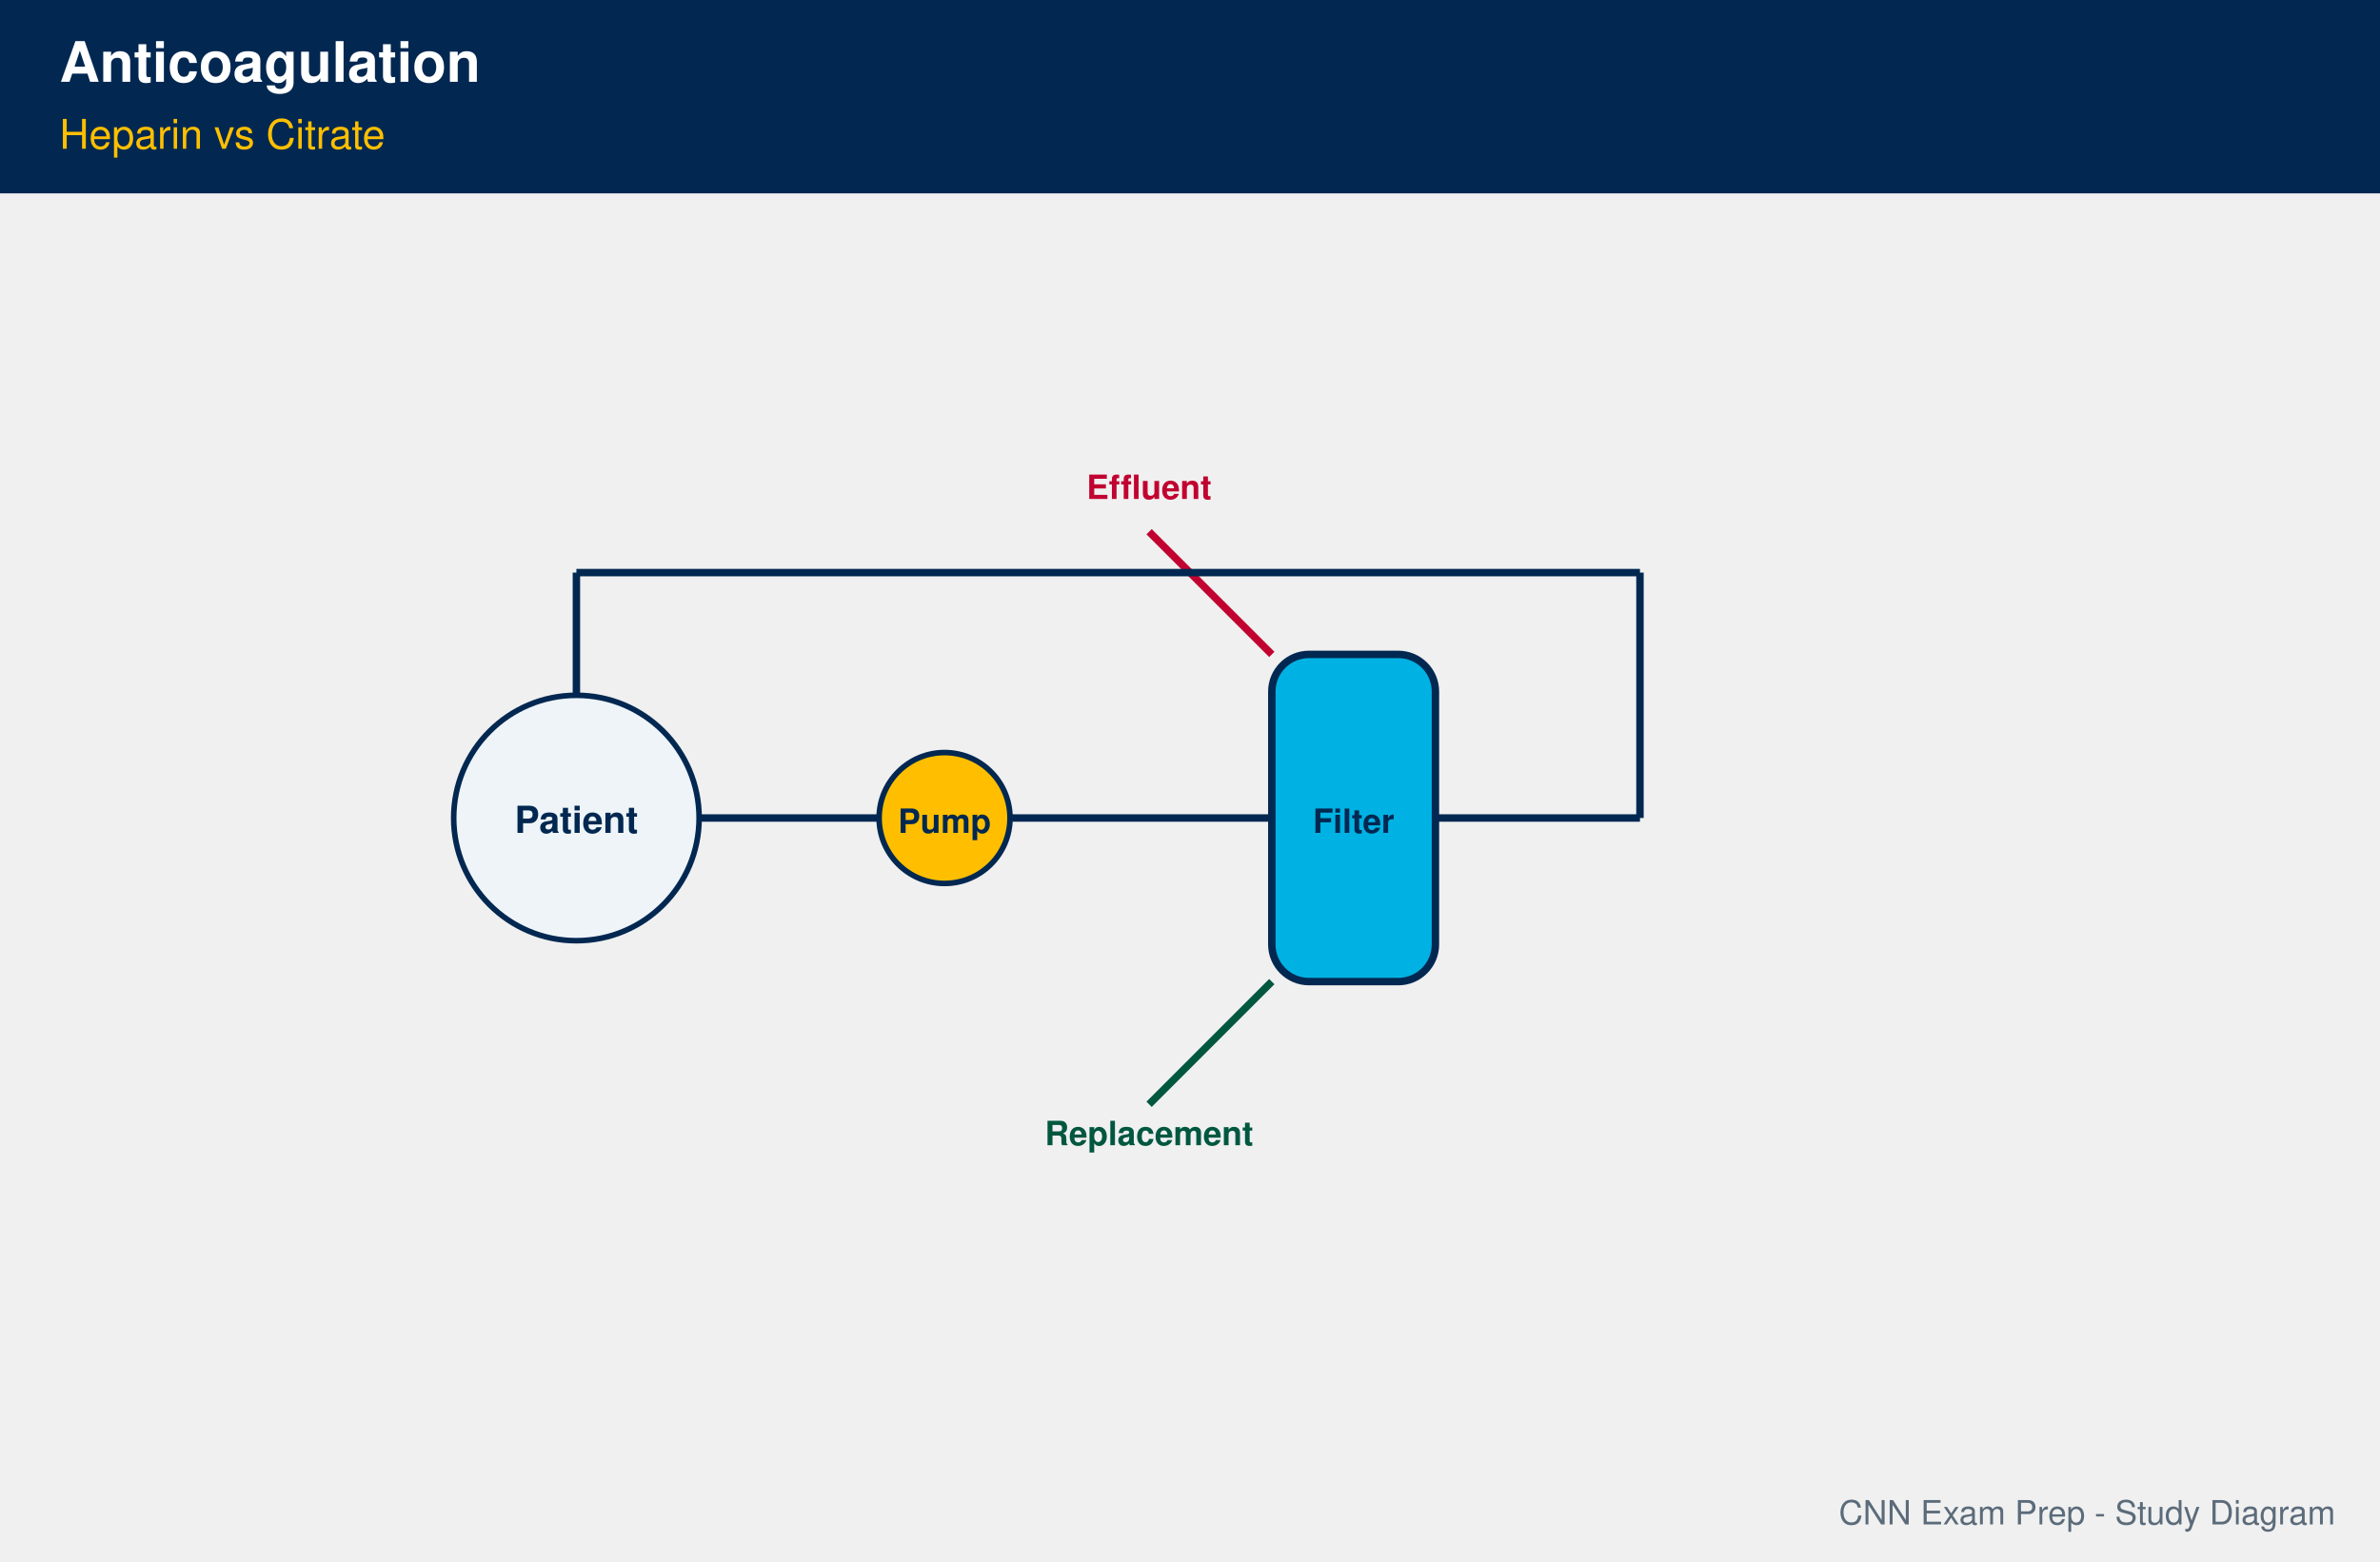
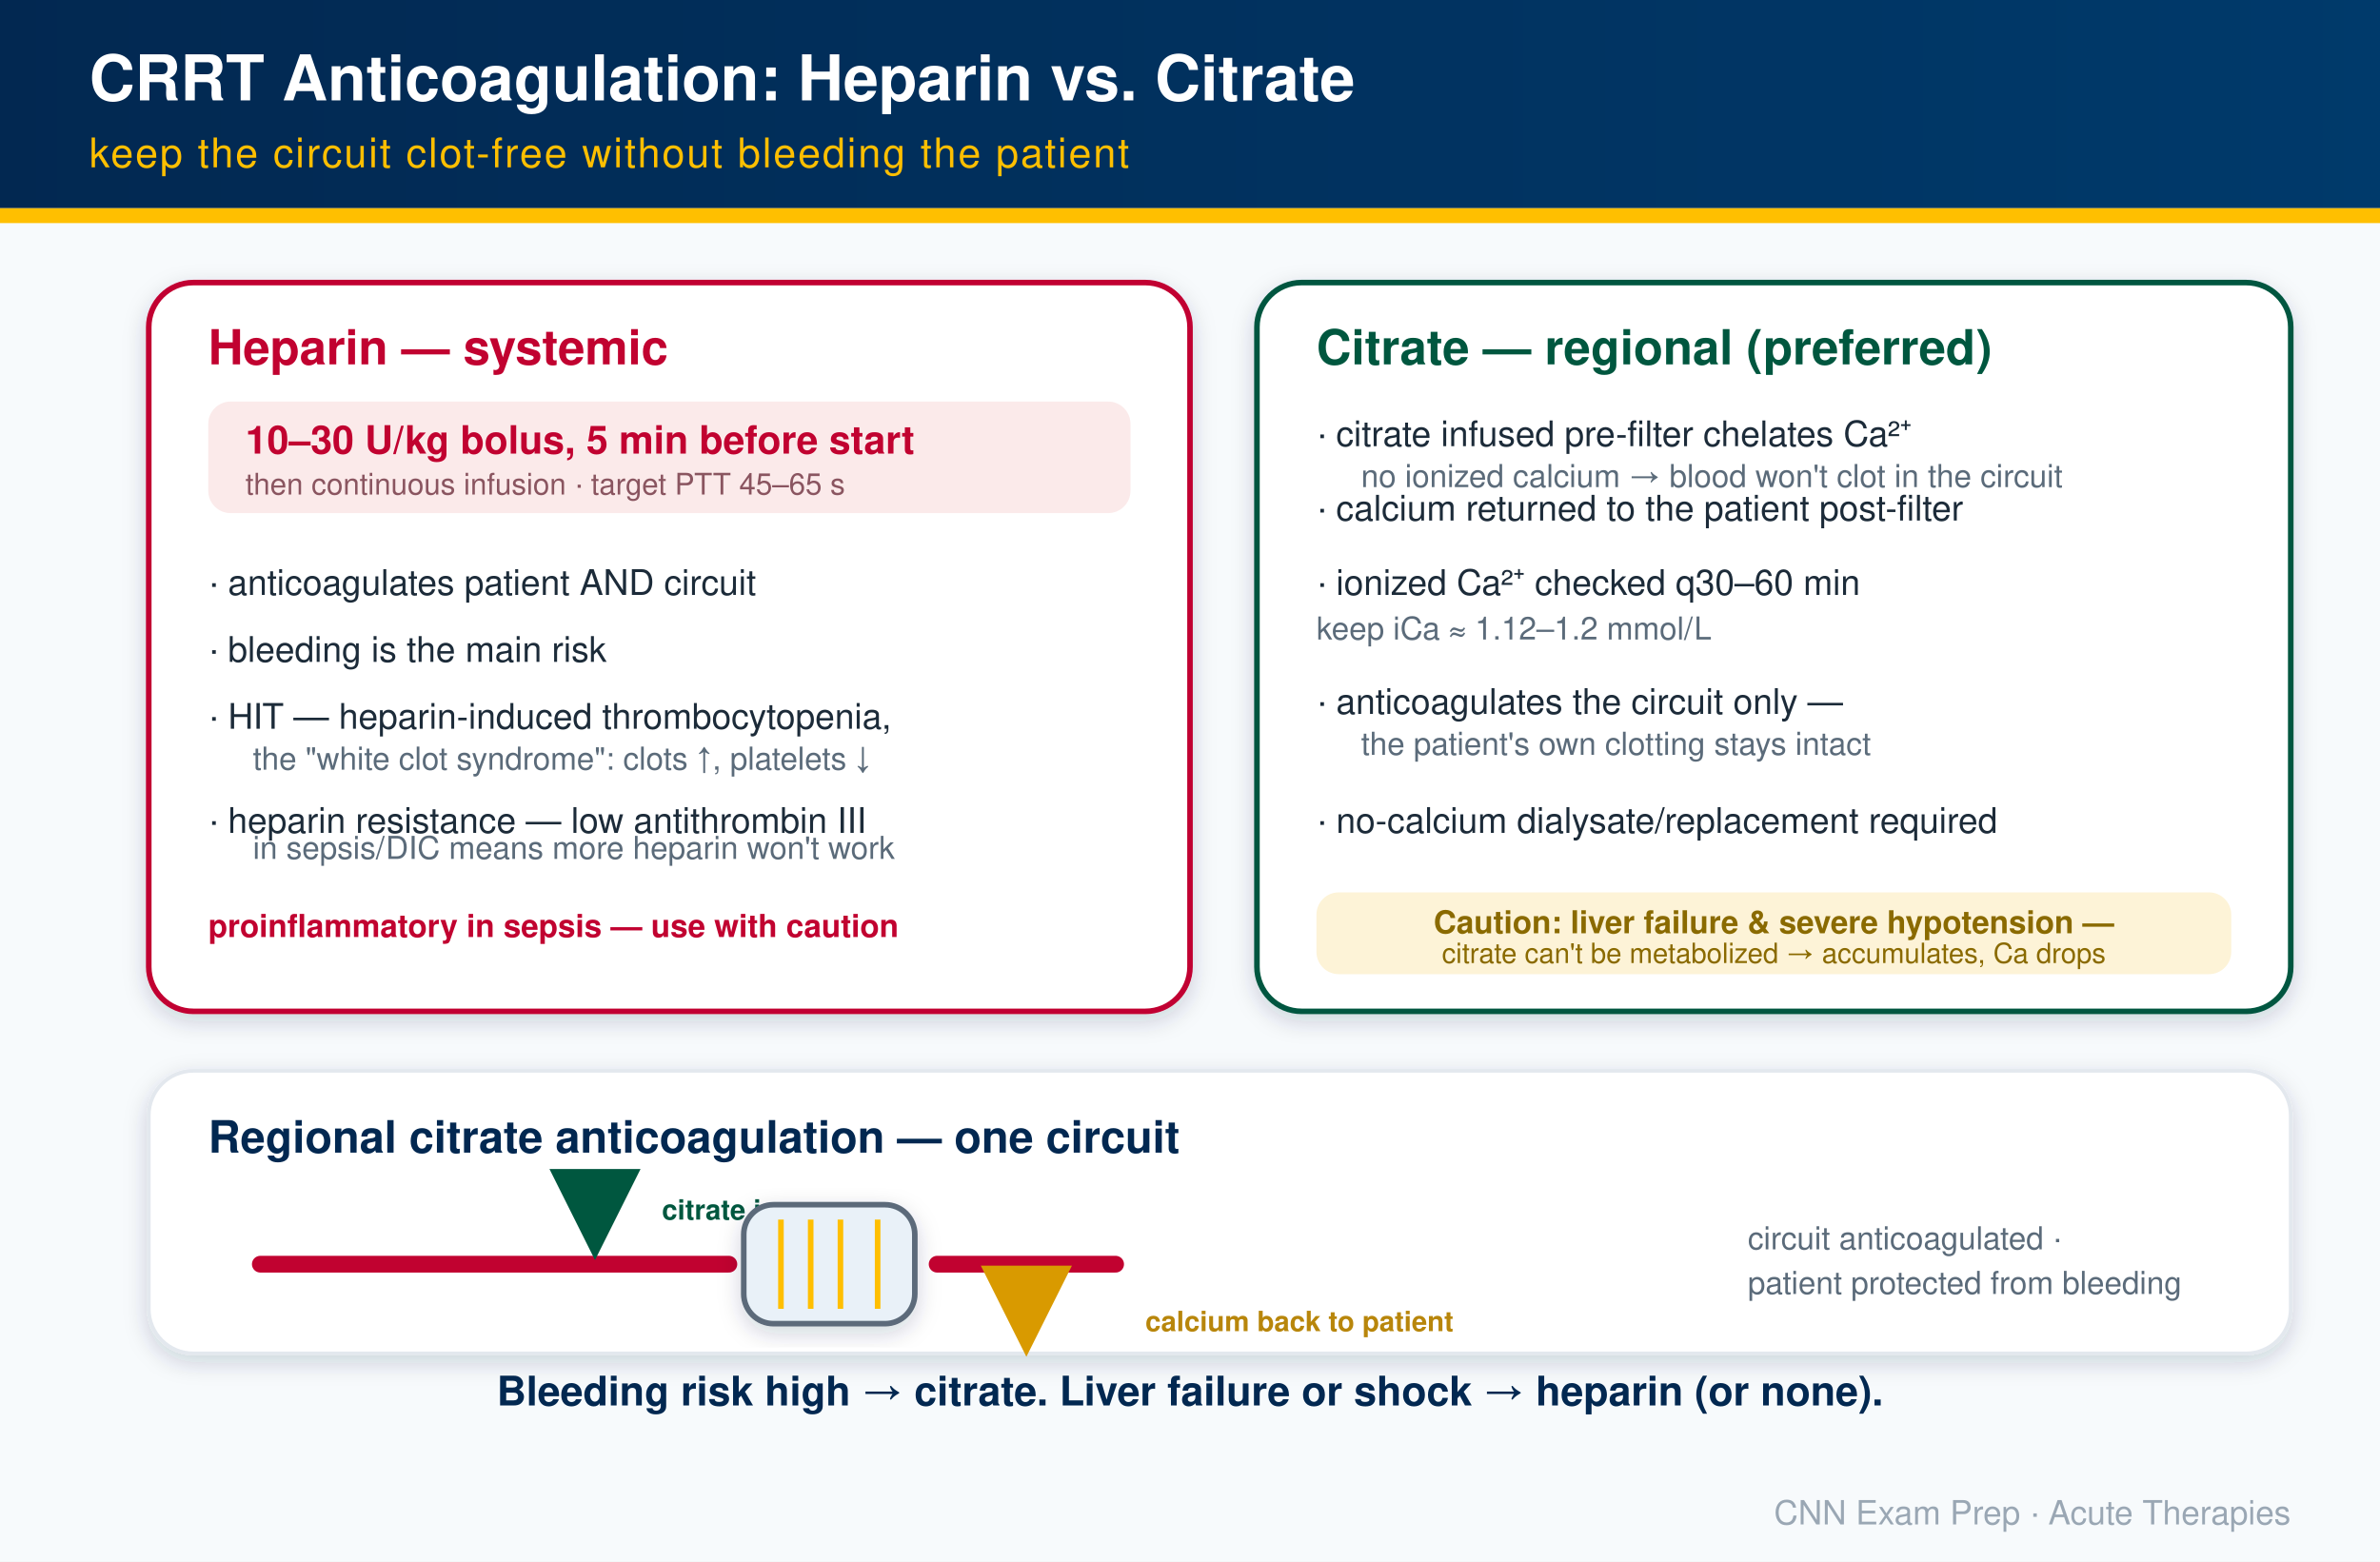
- <svg xmlns="http://www.w3.org/2000/svg" viewBox="0 0 640 420" width="640" height="420" font-family="Helvetica,Arial,sans-serif">
-   <rect x="0" y="0" width="640" height="52" fill="#022851" />
-   <text x="16" y="22" fill="#fff" font-size="15" font-weight="bold">Anticoagulation</text>
-   <text x="16" y="40" fill="#ffbf00" font-size="11">Heparin vs Citrate</text>
-   <circle cx="155.0" cy="220" r="33.0" fill="#eef4f8" stroke="#022851" stroke-width="1.5" />
-   <text x="155.0" y="224" fill="#022851" font-size="10" text-anchor="middle" font-weight="bold">Patient</text>
-   <circle cx="254.0" cy="220" r="17.6" fill="#ffbf00" stroke="#022851" stroke-width="1.5" />
-   <text x="254.0" y="224" fill="#022851" font-size="9" text-anchor="middle" font-weight="bold">Pump</text>
-   <rect x="342.0" y="176.0" width="44.0" height="88.0" fill="#00b2e3" stroke="#022851" stroke-width="2" rx="10" />
-   <text x="364.0" y="224" fill="#022851" font-size="9" text-anchor="middle" font-weight="bold">Filter</text>
-   <line x1="342.0" y1="176.0" x2="309.0" y2="143.0" stroke="#c10230" stroke-width="2" />
-   <text x="309.0" y="134.2" fill="#c10230" font-size="9" text-anchor="middle" font-weight="bold">Effluent</text>
-   <line x1="309.0" y1="297.0" x2="342.0" y2="264.0" stroke="#00573f" stroke-width="2" />
-   <text x="309.0" y="308.0" fill="#00573f" font-size="9" text-anchor="middle" font-weight="bold">Replacement</text>
-   <line x1="188.0" y1="220" x2="236.4" y2="220" stroke="#022851" stroke-width="2" />
-   <line x1="271.6" y1="220" x2="342.0" y2="220" stroke="#022851" stroke-width="2" />
-   <line x1="386.0" y1="220" x2="441.0" y2="220" stroke="#022851" stroke-width="2" />
-   <line x1="441.0" y1="220" x2="441.0" y2="154.0" stroke="#022851" stroke-width="2" />
-   <line x1="441.0" y1="154.0" x2="155.0" y2="154.0" stroke="#022851" stroke-width="2" />
-   <line x1="155.0" y1="154.0" x2="155.0" y2="187.0" stroke="#022851" stroke-width="2" />
-   <text x="628" y="410" fill="#5b6b7a" font-size="9" text-anchor="end">CNN Exam Prep - Study Diagram</text>
+ <svg xmlns="http://www.w3.org/2000/svg" viewBox="0 0 640 420" font-family="Helvetica,Arial,sans-serif">
+   <defs>
+     <linearGradient id="ac5Head" x1="0" y1="0" x2="1" y2="0">
+       <stop offset="0" stop-color="#022851" />
+       <stop offset="1" stop-color="#003a6b" />
+     </linearGradient>
+     <marker id="ac5Arr" viewBox="0 0 10 10" refX="8" refY="5" markerWidth="7" markerHeight="7" orient="auto-start-reverse">
+       <path d="M0,0 L10,5 L0,10 z" fill="#022851" />
+     </marker>
+     <marker id="ac5ArrGreen" viewBox="0 0 10 10" refX="8" refY="5" markerWidth="7" markerHeight="7" orient="auto-start-reverse">
+       <path d="M0,0 L10,5 L0,10 z" fill="#00573f" />
+     </marker>
+     <marker id="ac5ArrGold" viewBox="0 0 10 10" refX="8" refY="5" markerWidth="7" markerHeight="7" orient="auto-start-reverse">
+       <path d="M0,0 L10,5 L0,10 z" fill="#d99a00" />
+     </marker>
+     <filter id="ac5Sh" x="-20%" y="-20%" width="140%" height="140%">
+       <feDropShadow dx="0" dy="2" stdDeviation="3" flood-color="#022851" flood-opacity="0.18" />
+     </filter>
+   </defs>
+   <rect width="640" height="420" fill="#f7fafc" />
+   <rect width="640" height="56" fill="url(#ac5Head)" />
+   <rect y="56" width="640" height="4" fill="#ffbf00" />
+   <text x="24" y="27" fill="#ffffff" font-size="17" font-weight="bold">CRRT Anticoagulation: Heparin vs. Citrate</text>
+   <text x="24" y="45" fill="#ffbf00" font-size="11" letter-spacing="0.5">keep the circuit clot-free without bleeding the patient</text>
+   <rect x="40" y="76" width="280" height="196" rx="12" fill="#ffffff" stroke="#c10230" stroke-width="1.5" filter="url(#ac5Sh)" />
+   <text x="56" y="98" fill="#c10230" font-size="13" font-weight="bold">Heparin — systemic</text>
+   <rect x="56" y="108" width="248" height="30" rx="6" fill="#fbeaea" />
+   <text x="66" y="122" fill="#c10230" font-size="10.5" font-weight="bold">10–30 U/kg bolus, 5 min before start</text>
+   <text x="66" y="133" fill="#8a5560" font-size="8">then continuous infusion · target PTT 45–65 s</text>
+   <g font-size="9.5" fill="#1c2b39">
+     <text x="56" y="160">· anticoagulates patient AND circuit</text>
+     <text x="56" y="178">· bleeding is the main risk</text>
+     <text x="56" y="196">· HIT — heparin-induced thrombocytopenia,</text>
+     <text x="68" y="207" fill="#5b6b7a" font-size="8.5">the "white clot syndrome": clots ↑, platelets ↓</text>
+     <text x="56" y="224">· heparin resistance — low antithrombin III</text>
+     <text x="68" y="231" fill="#5b6b7a" font-size="8.5">in sepsis/DIC means more heparin won't work</text>
+     <text x="56" y="252" fill="#c10230" font-size="8.5" font-weight="bold">proinflammatory in sepsis — use with caution</text>
+   </g>
+   <rect x="338" y="76" width="278" height="196" rx="12" fill="#ffffff" stroke="#00573f" stroke-width="1.5" filter="url(#ac5Sh)" />
+   <text x="354" y="98" fill="#00573f" font-size="13" font-weight="bold">Citrate — regional (preferred)</text>
+   <g font-size="9.5" fill="#1c2b39">
+     <text x="354" y="120">· citrate infused pre-filter chelates Ca²⁺</text>
+     <text x="366" y="131" fill="#5b6b7a" font-size="8.5">no ionized calcium → blood won't clot in the circuit</text>
+     <text x="354" y="140">· calcium returned to the patient post-filter</text>
+     <text x="354" y="160">· ionized Ca²⁺ checked q30–60 min</text>
+     <text x="354" y="172" fill="#5b6b7a" font-size="8.5">keep iCa ≈ 1.12–1.2 mmol/L</text>
+     <text x="354" y="192">· anticoagulates the circuit only —</text>
+     <text x="366" y="203" fill="#5b6b7a" font-size="8.5">the patient's own clotting stays intact</text>
+     <text x="354" y="224">· no-calcium dialysate/replacement required</text>
+   </g>
+   <rect x="354" y="240" width="246" height="22" rx="6" fill="#fdf3d7" />
+   <text x="477" y="251" fill="#8a6a00" font-size="8.5" text-anchor="middle" font-weight="bold">Caution: liver failure &amp; severe hypotension —</text>
+   <text x="477" y="259" fill="#8a6a00" font-size="7.5" text-anchor="middle">citrate can't be metabolized → accumulates, Ca drops</text>
+   <rect x="40" y="288" width="576" height="76" rx="12" fill="#ffffff" stroke="#e3e8ee" filter="url(#ac5Sh)" />
+   <text x="56" y="310" fill="#022851" font-size="12" font-weight="bold">Regional citrate anticoagulation — one circuit</text>
+   <path d="M70 340 H196" fill="none" stroke="#c10230" stroke-width="4.5" stroke-linecap="round" />
+   <path d="M160 322 V334" fill="none" stroke="#00573f" stroke-width="3.5" marker-end="url(#ac5ArrGreen)" />
+   <text x="178" y="328" fill="#00573f" font-size="7.5" font-weight="bold">citrate in</text>
+   <g filter="url(#ac5Sh)">
+     <rect x="200" y="324" width="46" height="32" rx="8" fill="#e9f1f8" stroke="#5b6b7a" stroke-width="1.5" />
+   </g>
+   <g stroke="#ffbf00" stroke-width="1.5">
+     <line x1="210" y1="328" x2="210" y2="352" />
+     <line x1="218" y1="328" x2="218" y2="352" />
+     <line x1="226" y1="328" x2="226" y2="352" />
+     <line x1="236" y1="328" x2="236" y2="352" />
+   </g>
+   <path d="M252 340 H300" fill="none" stroke="#c10230" stroke-width="4.5" stroke-linecap="round" />
+   <path d="M276 348 V360" fill="none" stroke="#d99a00" stroke-width="3.5" marker-end="url(#ac5ArrGold)" />
+   <text x="308" y="358" fill="#b8860b" font-size="7.5" font-weight="bold">calcium back to patient</text>
+   <text x="470" y="336" fill="#5b6b7a" font-size="8.5">circuit anticoagulated ·</text>
+   <text x="470" y="348" fill="#5b6b7a" font-size="8.5">patient protected from bleeding</text>
+   <text x="320" y="378" fill="#022851" font-size="11" text-anchor="middle" font-weight="bold">Bleeding risk high → citrate. Liver failure or shock → heparin (or none).</text>
+   <text x="616" y="410" fill="#9aa7b4" font-size="9" text-anchor="end">CNN Exam Prep · Acute Therapies</text>
</svg>
